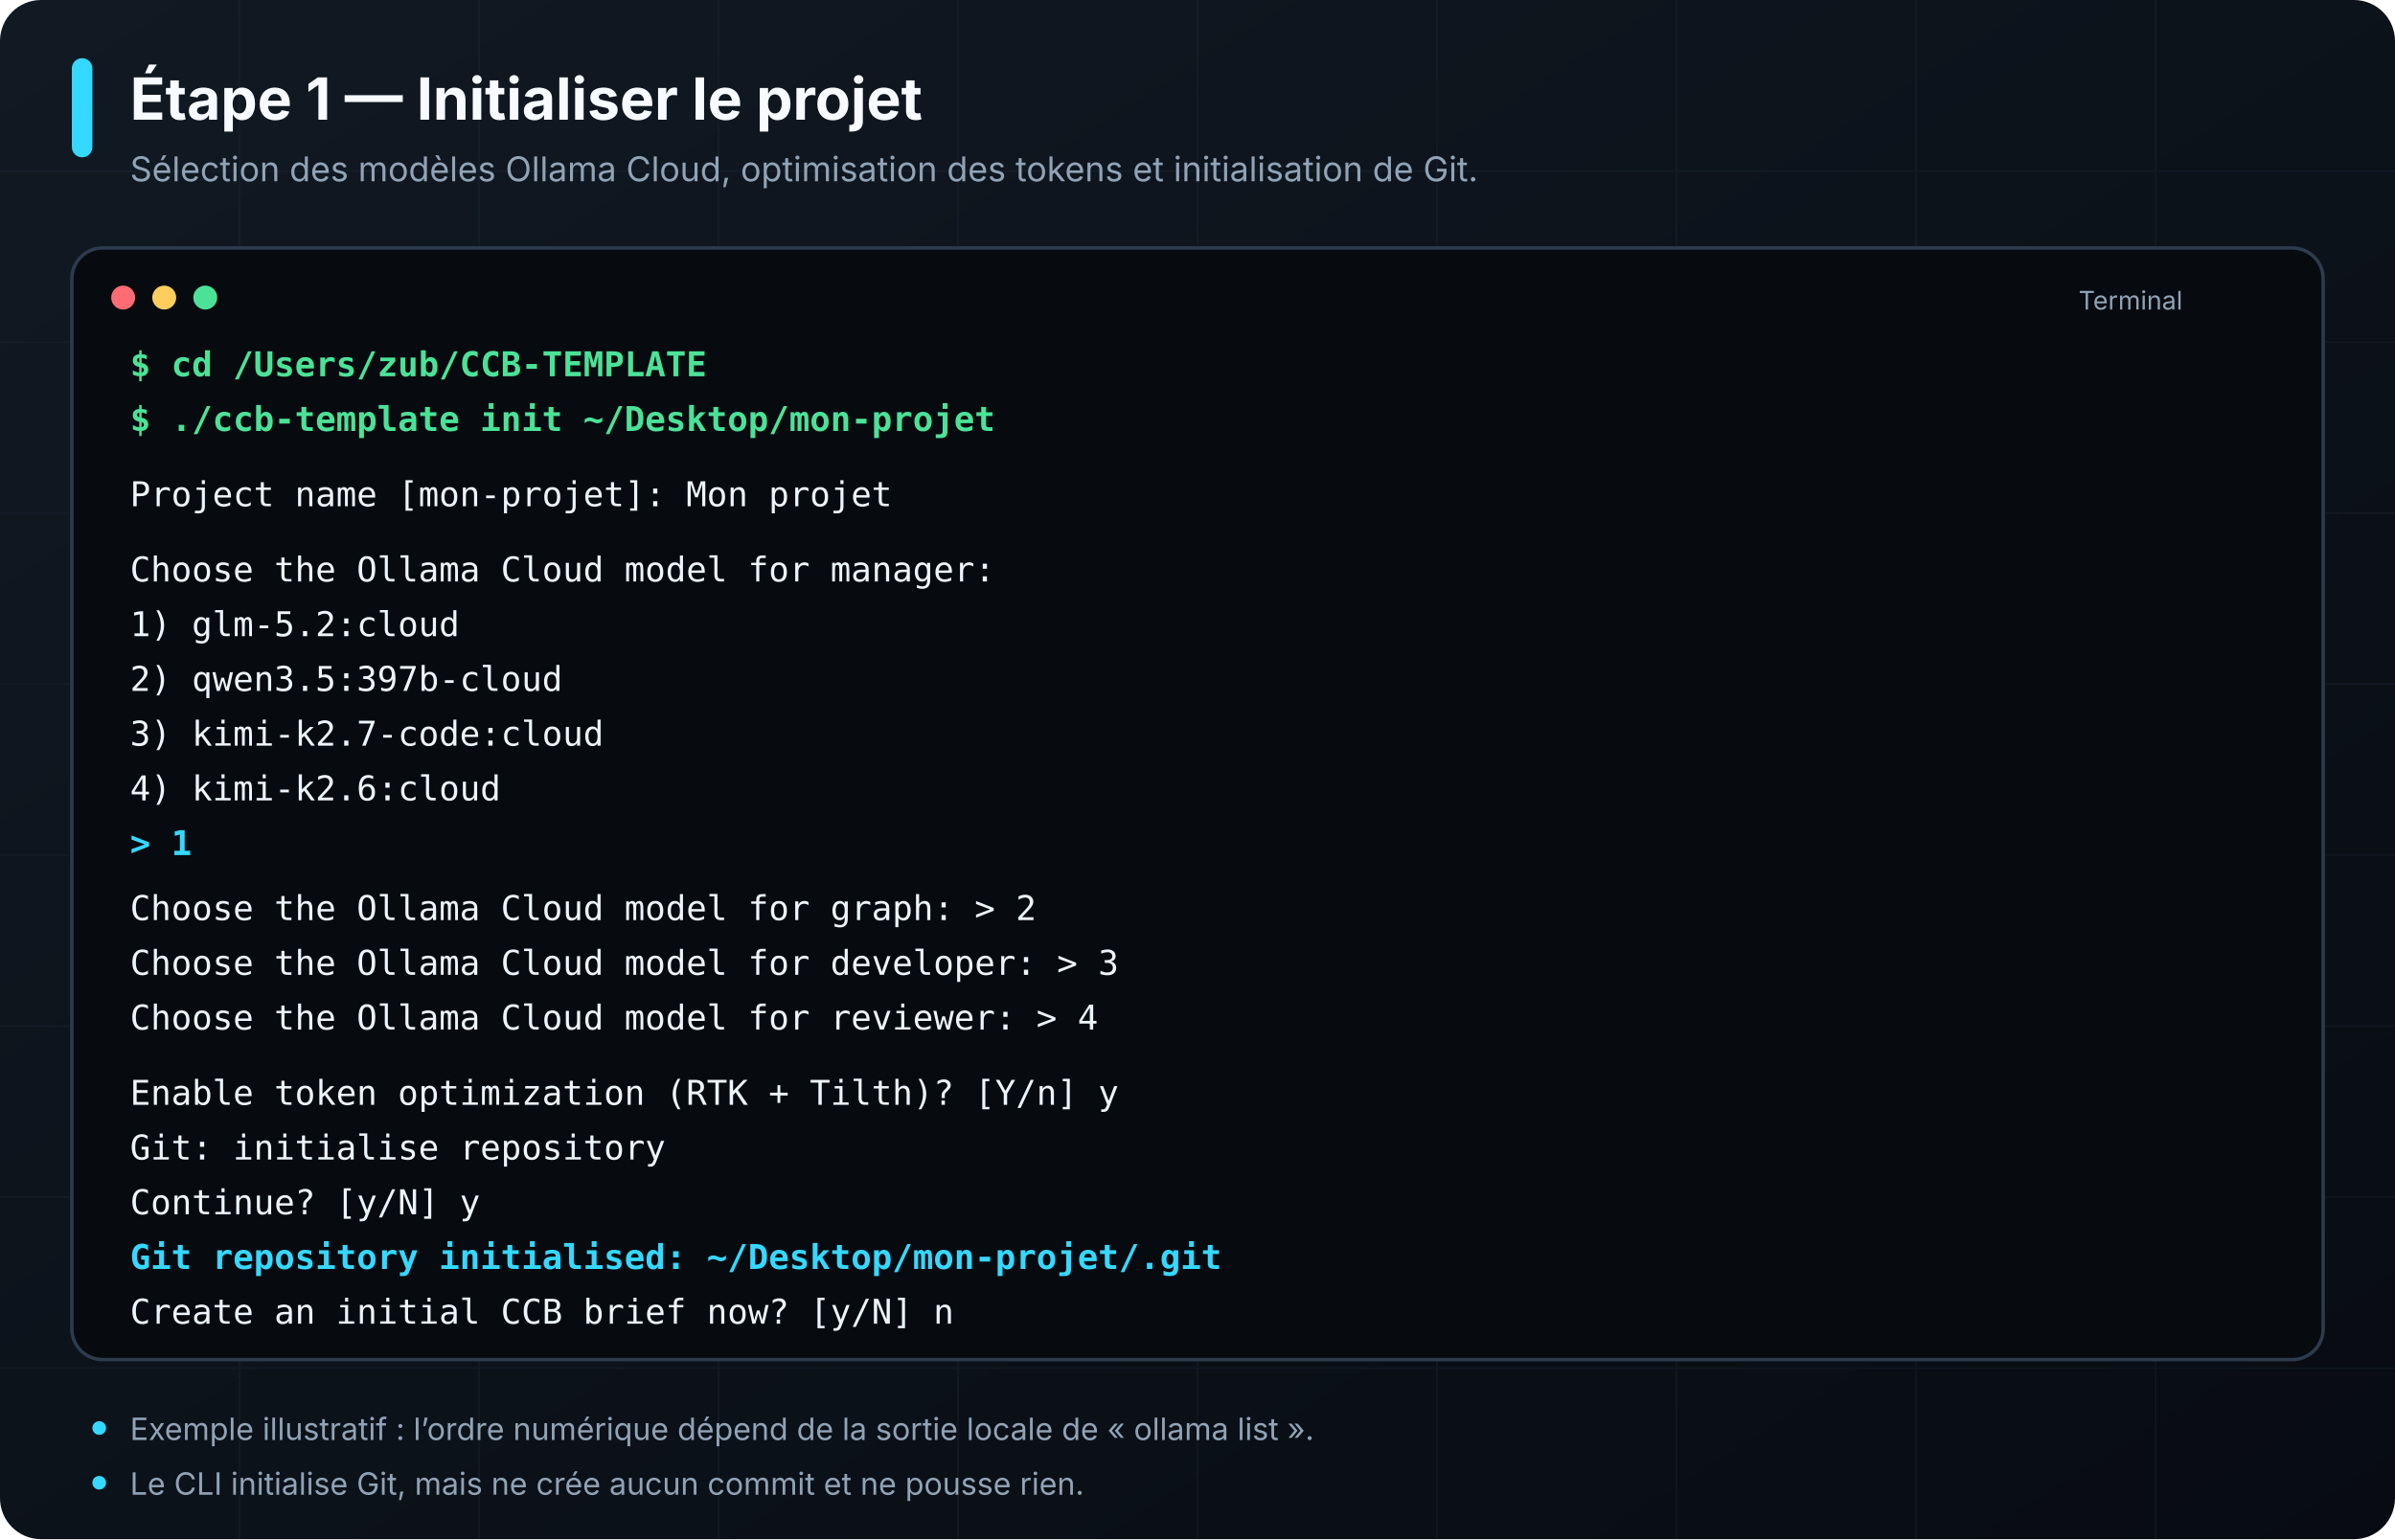
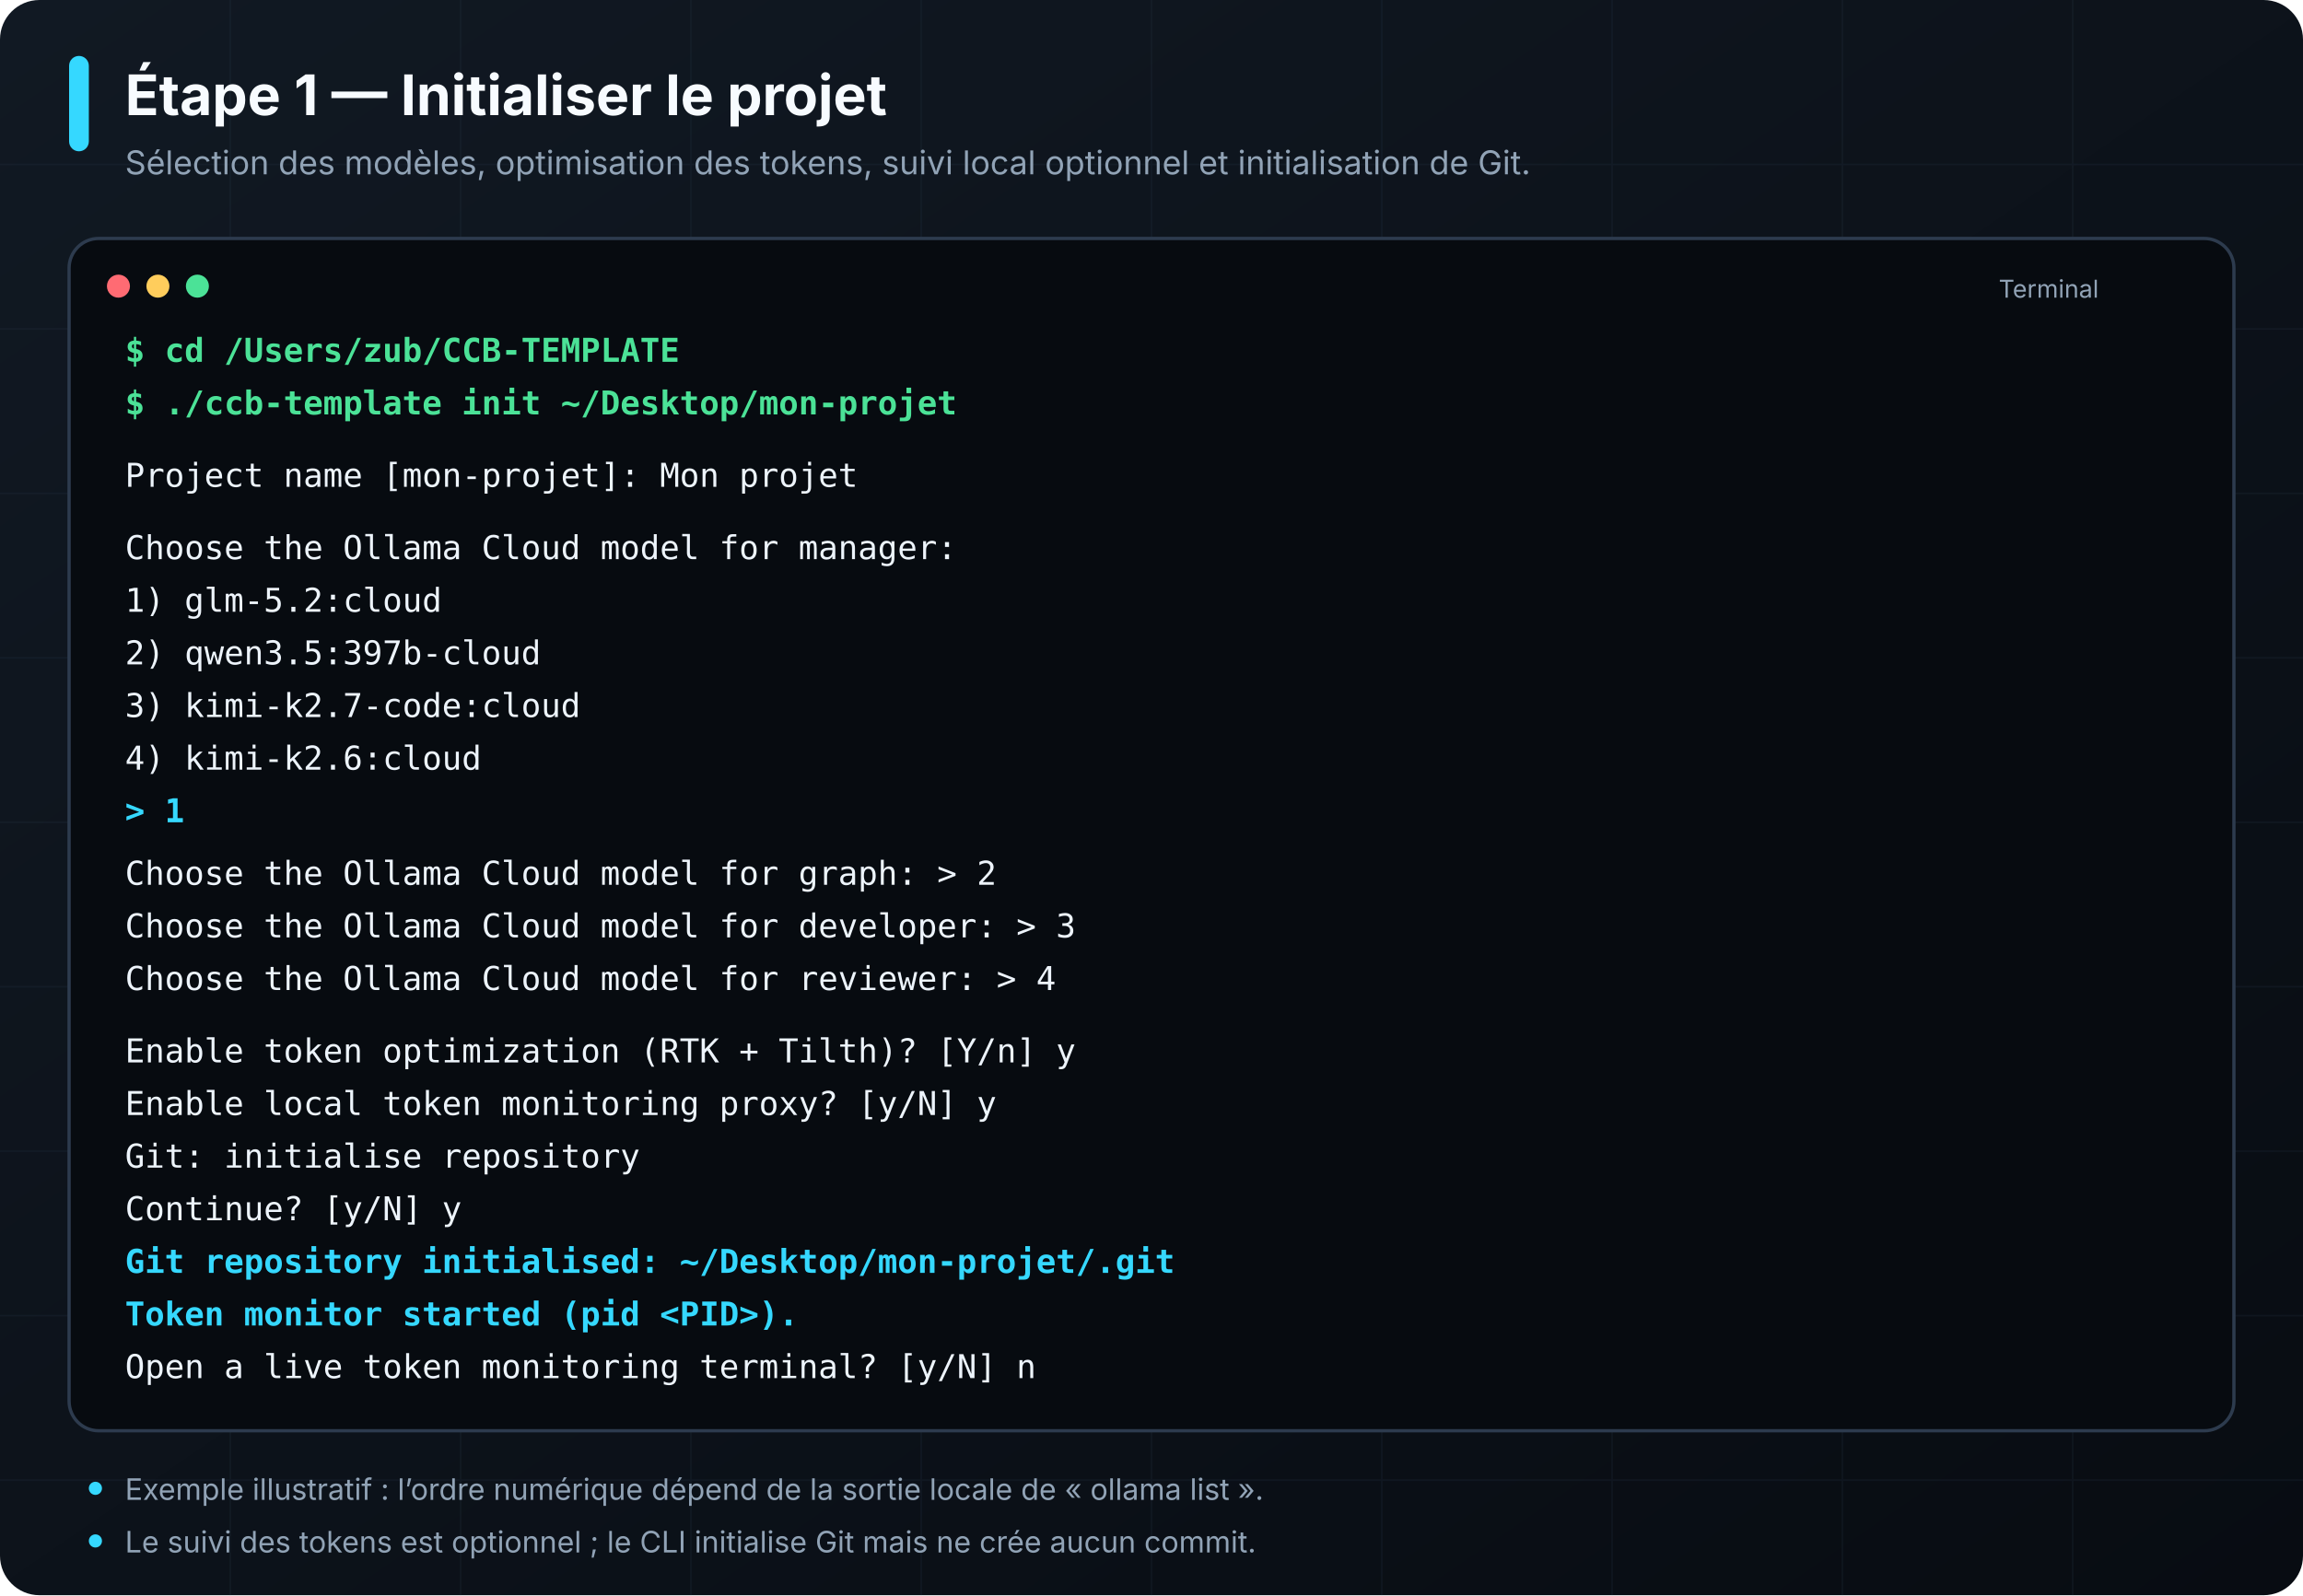
- <svg xmlns="http://www.w3.org/2000/svg" width="1400" height="900" viewBox="0 0 1400 900" role="img" aria-label="Étape 1 — Initialiser le projet">
+ <svg xmlns="http://www.w3.org/2000/svg" width="1400" height="970" viewBox="0 0 1400 970" role="img" aria-label="Étape 1 — Initialiser le projet">
  <defs>
    <linearGradient id="bg" x1="0" y1="0" x2="1" y2="1">
      <stop stop-color="#111923" />
      <stop offset="1" stop-color="#080c12" />
    </linearGradient>
  </defs>
-   <style>.ui{font-family:Inter,Segoe UI,Arial,sans-serif}.t{font-family:ui-monospace,SFMono-Regular,Menlo,Consolas,monospace;font-size:20px;fill:#edf4fb}.cmd{fill:#4be297;font-weight:700}.cyan{fill:#35d8ff;font-weight:700}.muted{fill:#91a3b6}</style>
-   <rect width="1400" height="900" rx="24" fill="url(#bg)" />
+   <style>.ui{font-family:Inter,Segoe UI,Arial,sans-serif}.t{font-family:ui-monospace,SFMono-Regular,Menlo,Consolas,monospace;font-size:20px;fill:#edf4fb}.cmd{fill:#4be297;font-weight:700}.cyan{fill:#35d8ff;font-weight:700}</style>
+   <rect width="1400" height="970" rx="24" fill="url(#bg)" />
  <g opacity=".2" stroke="#26364b">
-     <path d="M0 100H1400M0 200H1400M0 300H1400M0 400H1400M0 500H1400M0 600H1400M0 700H1400M0 800H1400" />
-     <path d="M140 0V900M280 0V900M420 0V900M560 0V900M700 0V900M840 0V900M980 0V900M1120 0V900M1260 0V900" />
+     <path d="M0 100H1400M0 200H1400M0 300H1400M0 400H1400M0 500H1400M0 600H1400M0 700H1400M0 800H1400M0 900H1400" />
+     <path d="M140 0V970M280 0V970M420 0V970M560 0V970M700 0V970M840 0V970M980 0V970M1120 0V970M1260 0V970" />
  </g>
  <rect x="42" y="34" width="12" height="58" rx="6" fill="#35d8ff" />
  <text class="ui" x="76" y="70" fill="#f7fbff" font-size="34" font-weight="700">Étape 1 — Initialiser le projet</text>
-   <text class="ui" x="76" y="106" fill="#91a3b6" font-size="20">Sélection des modèles Ollama Cloud, optimisation des tokens et initialisation de Git.</text>
-   <rect x="42" y="145" width="1316" height="650" rx="18" fill="#070b10" stroke="#2d3b4e" stroke-width="2" />
+   <text class="ui" x="76" y="106" fill="#91a3b6" font-size="20">Sélection des modèles, optimisation des tokens, suivi local optionnel et initialisation de Git.</text>
+   <rect x="42" y="145" width="1316" height="725" rx="18" fill="#070b10" stroke="#2d3b4e" stroke-width="2" />
  <circle cx="72" cy="174" r="7" fill="#ff6b73" />
  <circle cx="96" cy="174" r="7" fill="#ffcd5c" />
  <circle cx="120" cy="174" r="7" fill="#4be297" />
  <text class="ui" x="1215" y="181" fill="#91a3b6" font-size="15">Terminal</text>
  <g class="t">
    <text class="cmd" x="76" y="220">$ cd /Users/zub/CCB-TEMPLATE</text>
    <text class="cmd" x="76" y="252">$ ./ccb-template init ~/Desktop/mon-projet</text>
    <text x="76" y="296">Project name [mon-projet]: Mon projet</text>
    <text x="76" y="340">Choose the Ollama Cloud model for manager:</text>
    <text x="76" y="372">  1) glm-5.2:cloud</text>
    <text x="76" y="404">  2) qwen3.5:397b-cloud</text>
    <text x="76" y="436">  3) kimi-k2.7-code:cloud</text>
    <text x="76" y="468">  4) kimi-k2.6:cloud</text>
    <text class="cyan" x="76" y="500">&gt; 1</text>
    <text x="76" y="538">Choose the Ollama Cloud model for graph:     &gt; 2</text>
    <text x="76" y="570">Choose the Ollama Cloud model for developer: &gt; 3</text>
    <text x="76" y="602">Choose the Ollama Cloud model for reviewer:  &gt; 4</text>
    <text x="76" y="646">Enable token optimization (RTK + Tilth)? [Y/n] y</text>
-     <text x="76" y="678">Git: initialise repository</text>
-     <text x="76" y="710">Continue? [y/N] y</text>
-     <text class="cyan" x="76" y="742">Git repository initialised: ~/Desktop/mon-projet/.git</text>
-     <text x="76" y="774">Create an initial CCB brief now? [y/N] n</text>
+     <text x="76" y="678">Enable local token monitoring proxy? [y/N] y</text>
+     <text x="76" y="710">Git: initialise repository</text>
+     <text x="76" y="742">Continue? [y/N] y</text>
+     <text class="cyan" x="76" y="774">Git repository initialised: ~/Desktop/mon-projet/.git</text>
+     <text class="cyan" x="76" y="806">Token monitor started (pid &lt;PID&gt;).</text>
+     <text x="76" y="838">Open a live token monitoring terminal? [y/N] n</text>
  </g>
-   <circle cx="58" cy="835" r="4" fill="#35d8ff" />
-   <text class="ui" x="76" y="842" fill="#91a3b6" font-size="18">Exemple illustratif : l’ordre numérique dépend de la sortie locale de « ollama list ».</text>
-   <circle cx="58" cy="867" r="4" fill="#35d8ff" />
-   <text class="ui" x="76" y="874" fill="#91a3b6" font-size="18">Le CLI initialise Git, mais ne crée aucun commit et ne pousse rien.</text>
+   <circle cx="58" cy="905" r="4" fill="#35d8ff" />
+   <text class="ui" x="76" y="912" fill="#91a3b6" font-size="18">Exemple illustratif : l’ordre numérique dépend de la sortie locale de « ollama list ».</text>
+   <circle cx="58" cy="937" r="4" fill="#35d8ff" />
+   <text class="ui" x="76" y="944" fill="#91a3b6" font-size="18">Le suivi des tokens est optionnel ; le CLI initialise Git mais ne crée aucun commit.</text>
</svg>
